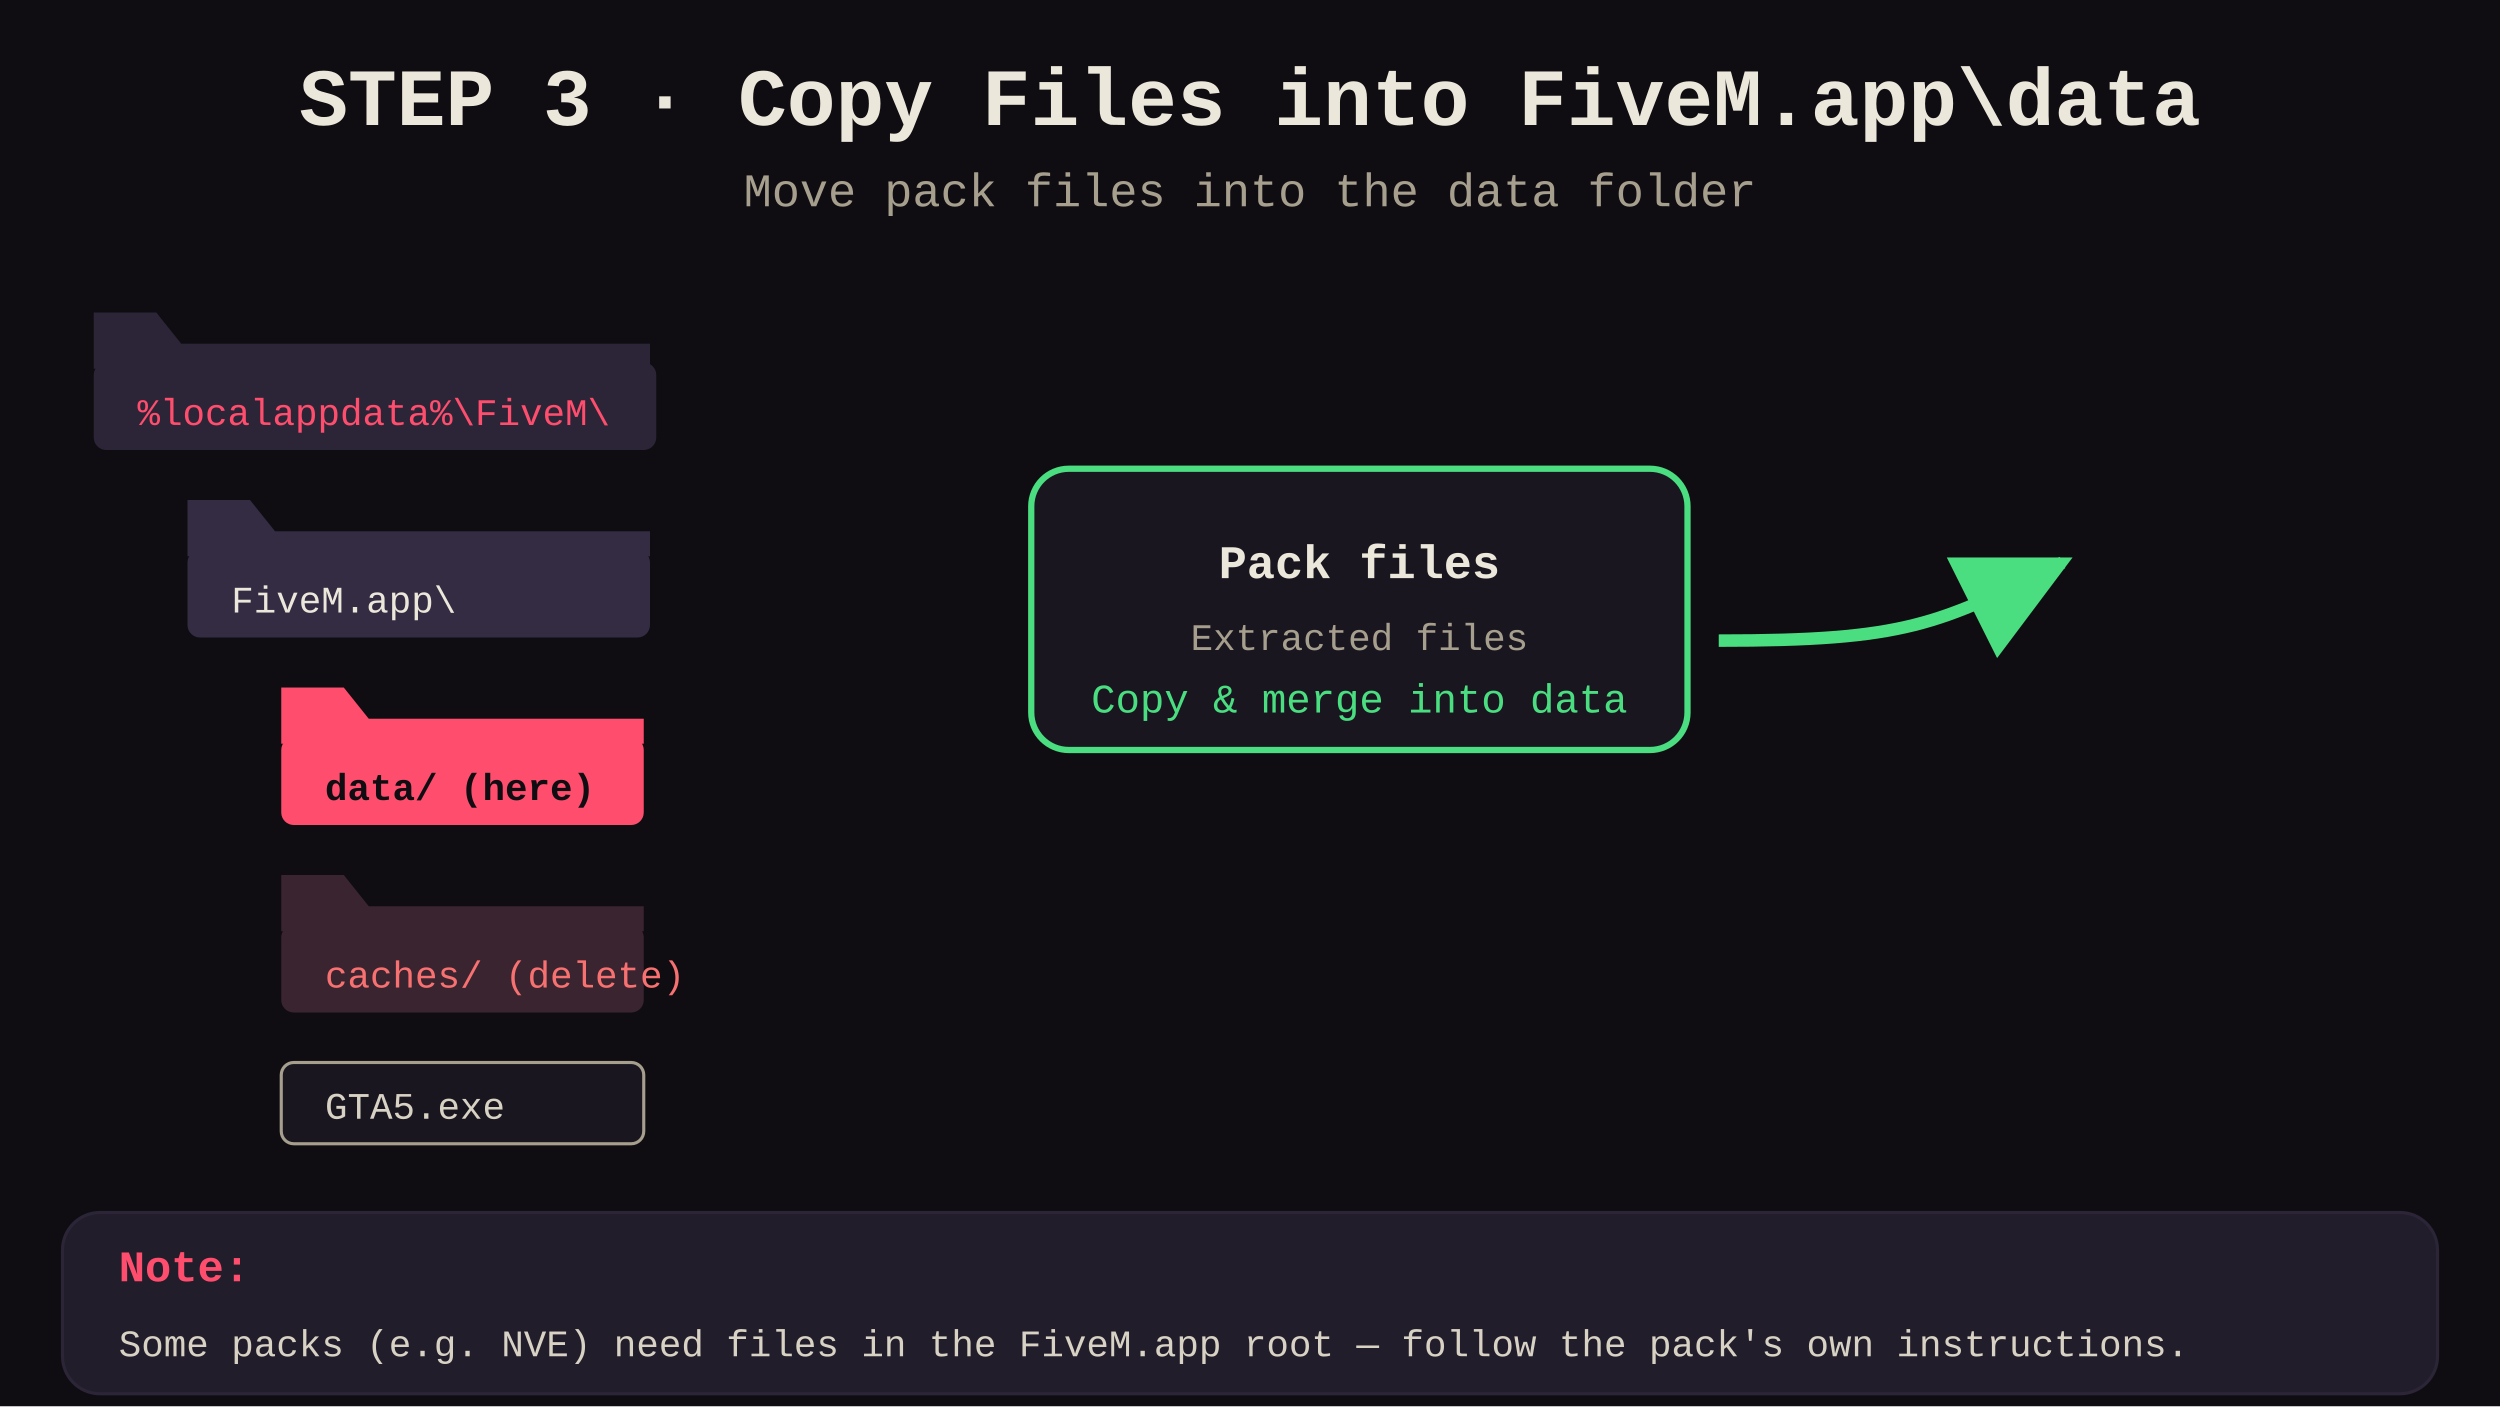
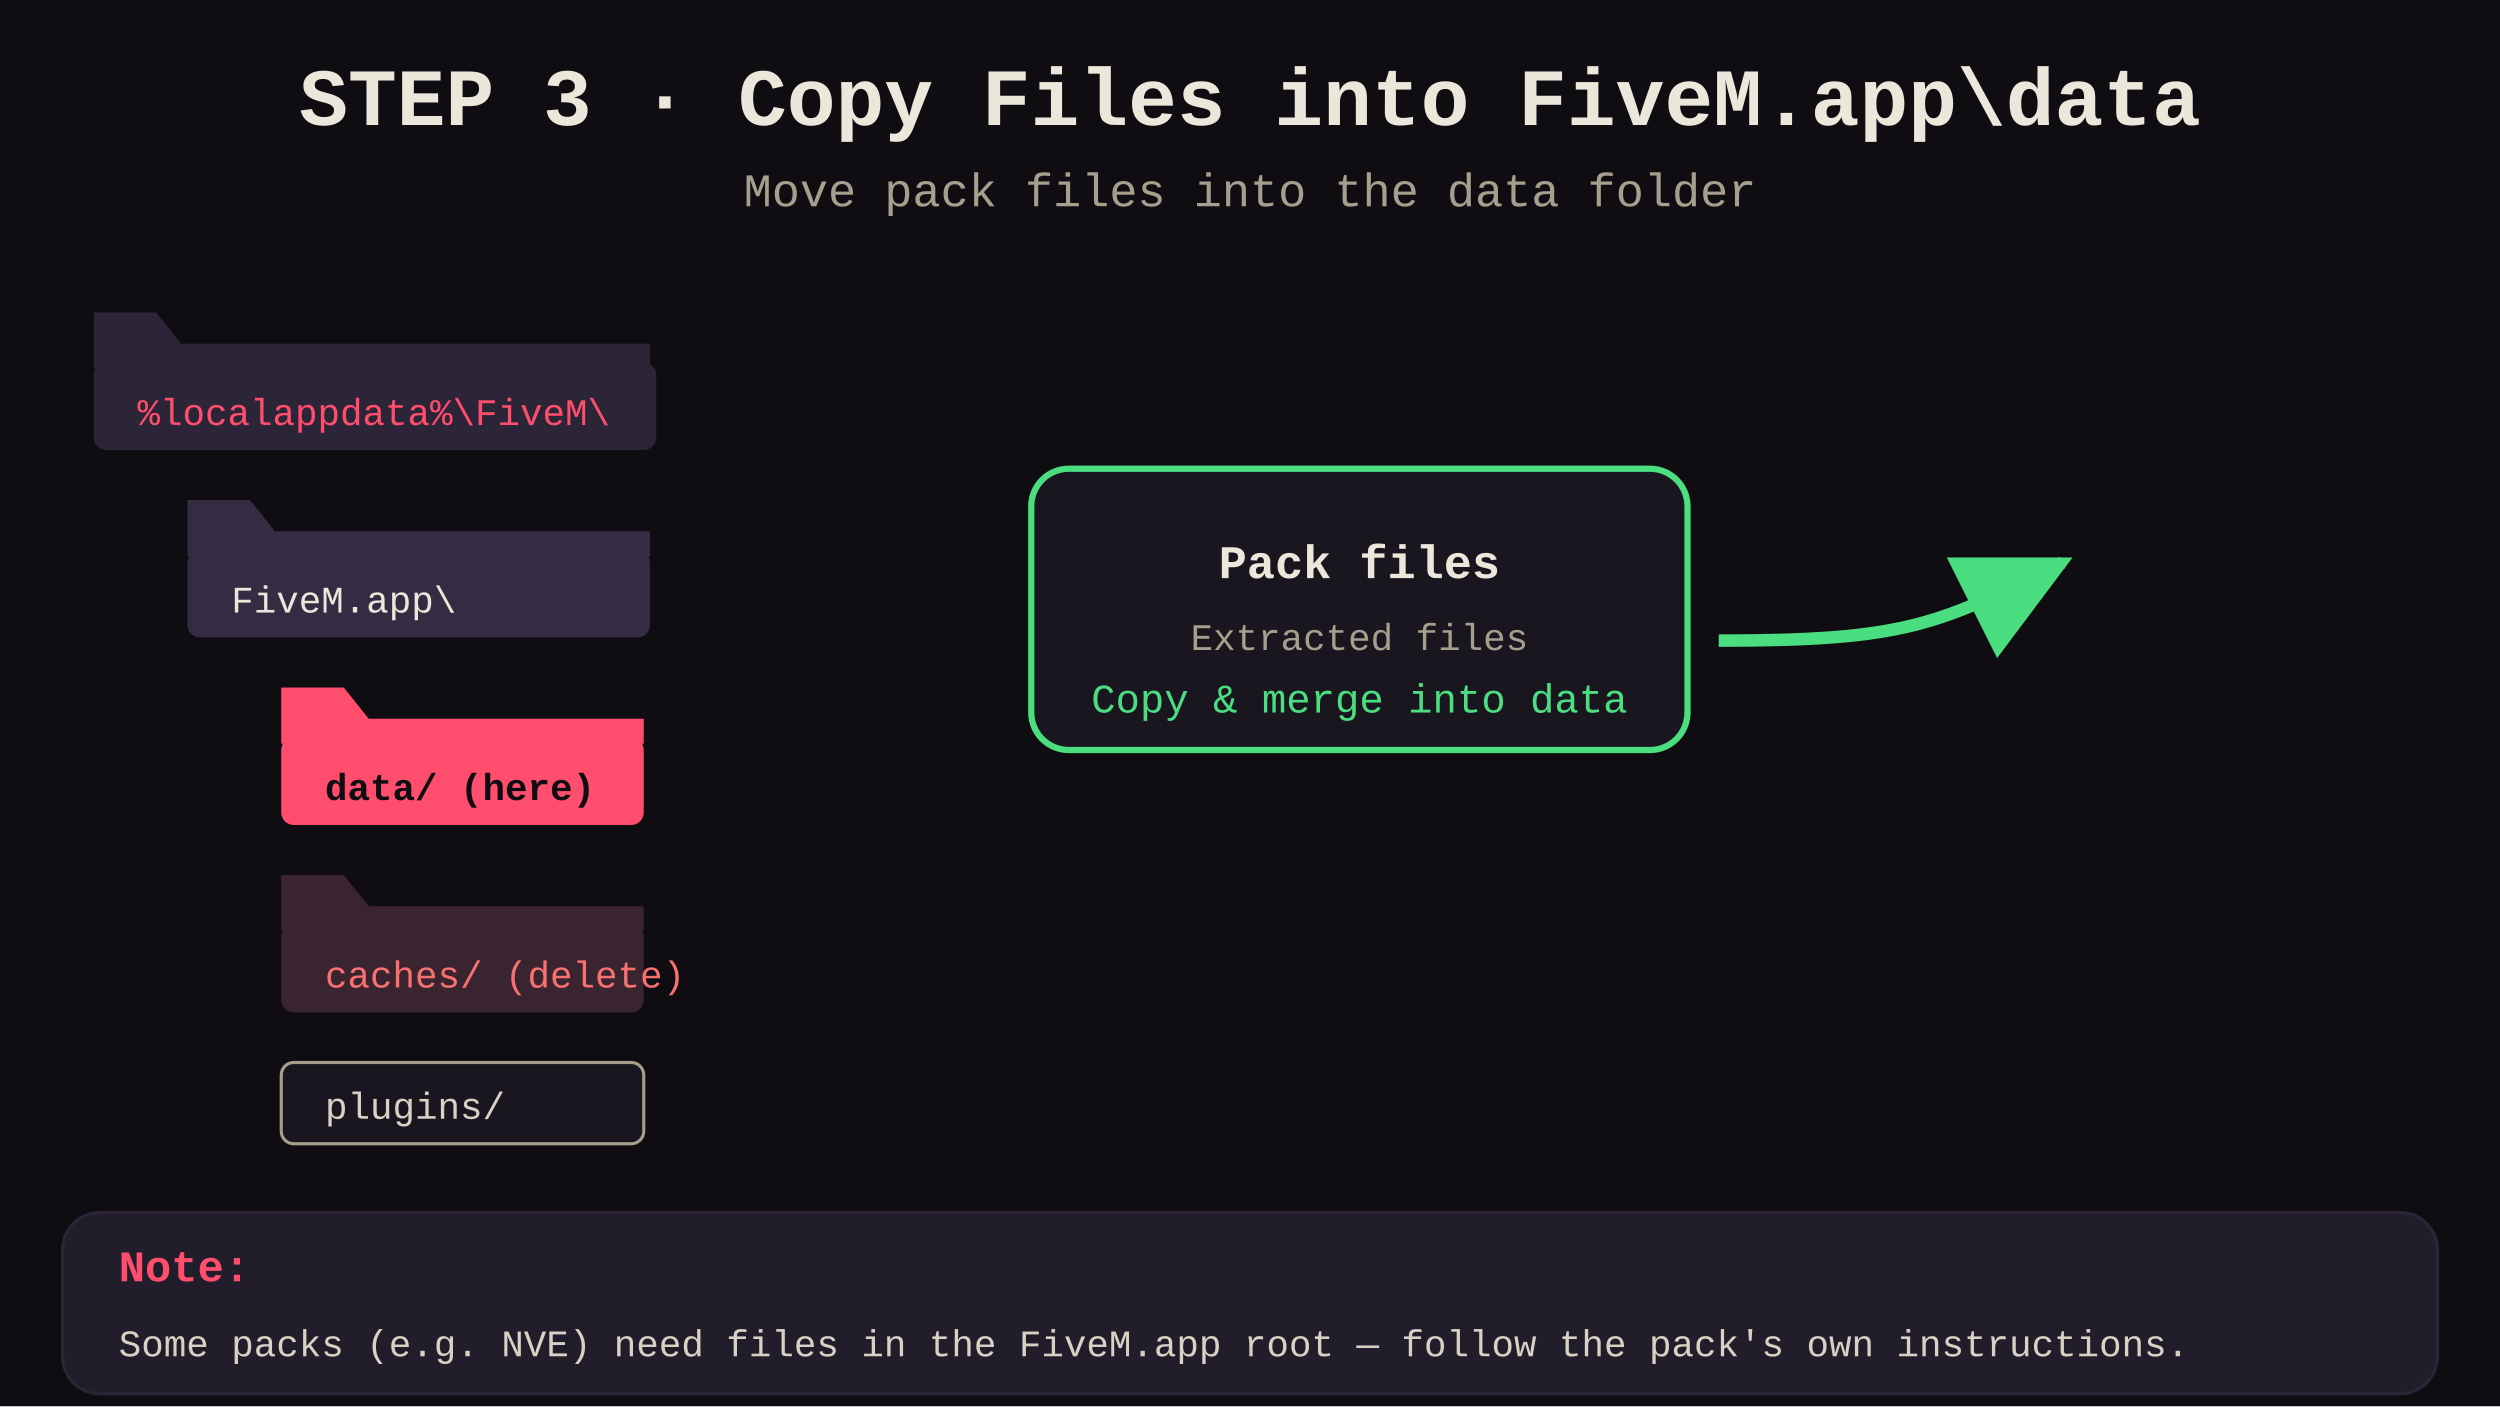
<svg xmlns="http://www.w3.org/2000/svg" width="800" height="450" viewBox="0 0 800 450" font-family="'Segoe UI','Microsoft YaHei','Courier New',monospace">
  <rect width="800" height="450" fill="#0f0d12" />
  <text x="400" y="40" text-anchor="middle" font-size="26" font-weight="bold" fill="#ece7db">STEP 3 · Copy Files into FiveM.app\data</text>
  <text x="400" y="66" text-anchor="middle" font-size="15" fill="#a79f8e">Move pack files into the data folder</text>
  <path d="M 30 100 h 20 l 8 10 h 150 v 8 h -178 z" fill="#2b2537" />
  <rect x="30" y="116" width="180" height="28" rx="4" fill="#2b2537" />
  <text x="44" y="136" font-size="12" fill="#ff4d6d">%localappdata%\FiveM\</text>
  <path d="M 60 160 h 20 l 8 10 h 120 v 8 h -148 z" fill="#332c42" />
  <rect x="60" y="176" width="148" height="28" rx="4" fill="#332c42" />
  <text x="74" y="196" font-size="12" fill="#ece7db">FiveM.app\</text>
  <path d="M 90 220 h 20 l 8 10 h 88 v 8 h -116 z" fill="#ff4d6d" />
  <rect x="90" y="236" width="116" height="28" rx="4" fill="#ff4d6d" />
  <text x="104" y="256" font-size="12" font-weight="bold" fill="#0f0d12">data/ (here)</text>
  <path d="M 90 280 h 20 l 8 10 h 88 v 8 h -116 z" fill="#3a2430" />
  <rect x="90" y="296" width="116" height="28" rx="4" fill="#3a2430" />
  <text x="104" y="316" font-size="12" fill="#f87171">caches/ (delete)</text>
  <rect x="90" y="340" width="116" height="26" rx="4" fill="#191620" stroke="#a79f8e" />
-   <text x="104" y="358" font-size="12" fill="#d8d2c4">GTA5.exe</text>
+   <text x="104" y="358" font-size="12" fill="#d8d2c4">plugins/</text>
  <rect x="330" y="150" width="210" height="90" rx="12" fill="#191620" stroke="#4ade80" stroke-width="2" />
  <text x="435" y="185" text-anchor="middle" font-size="15" font-weight="bold" fill="#ece7db">Pack files</text>
  <text x="435" y="208" text-anchor="middle" font-size="12" fill="#a79f8e">Extracted files</text>
  <text x="435" y="228" text-anchor="middle" font-size="13" fill="#4ade80">Copy &amp; merge into data</text>
  <path d="M 550 205 C 610 205 620 200 660 180" stroke="#4ade80" stroke-width="4" fill="none" marker-end="url(#arBig)" />
  <rect x="20" y="388" width="760" height="58" rx="12" fill="#211d2b" stroke="#2b2537" />
  <text x="38" y="410" font-size="14" fill="#ff4d6d" font-weight="bold">Note:</text>
  <text x="38" y="434" font-size="12" fill="#d8d2c4">Some packs (e.g. NVE) need files in the FiveM.app root — follow the pack's own instructions.</text>
  <defs>
    <marker id="arBig" viewBox="0 0 10 10" refX="9" refY="5" markerWidth="9" markerHeight="9" orient="auto-start-reverse">
      <path d="M 0 0 L 10 5 L 0 10 z" fill="#4ade80" />
    </marker>
  </defs>
</svg>
